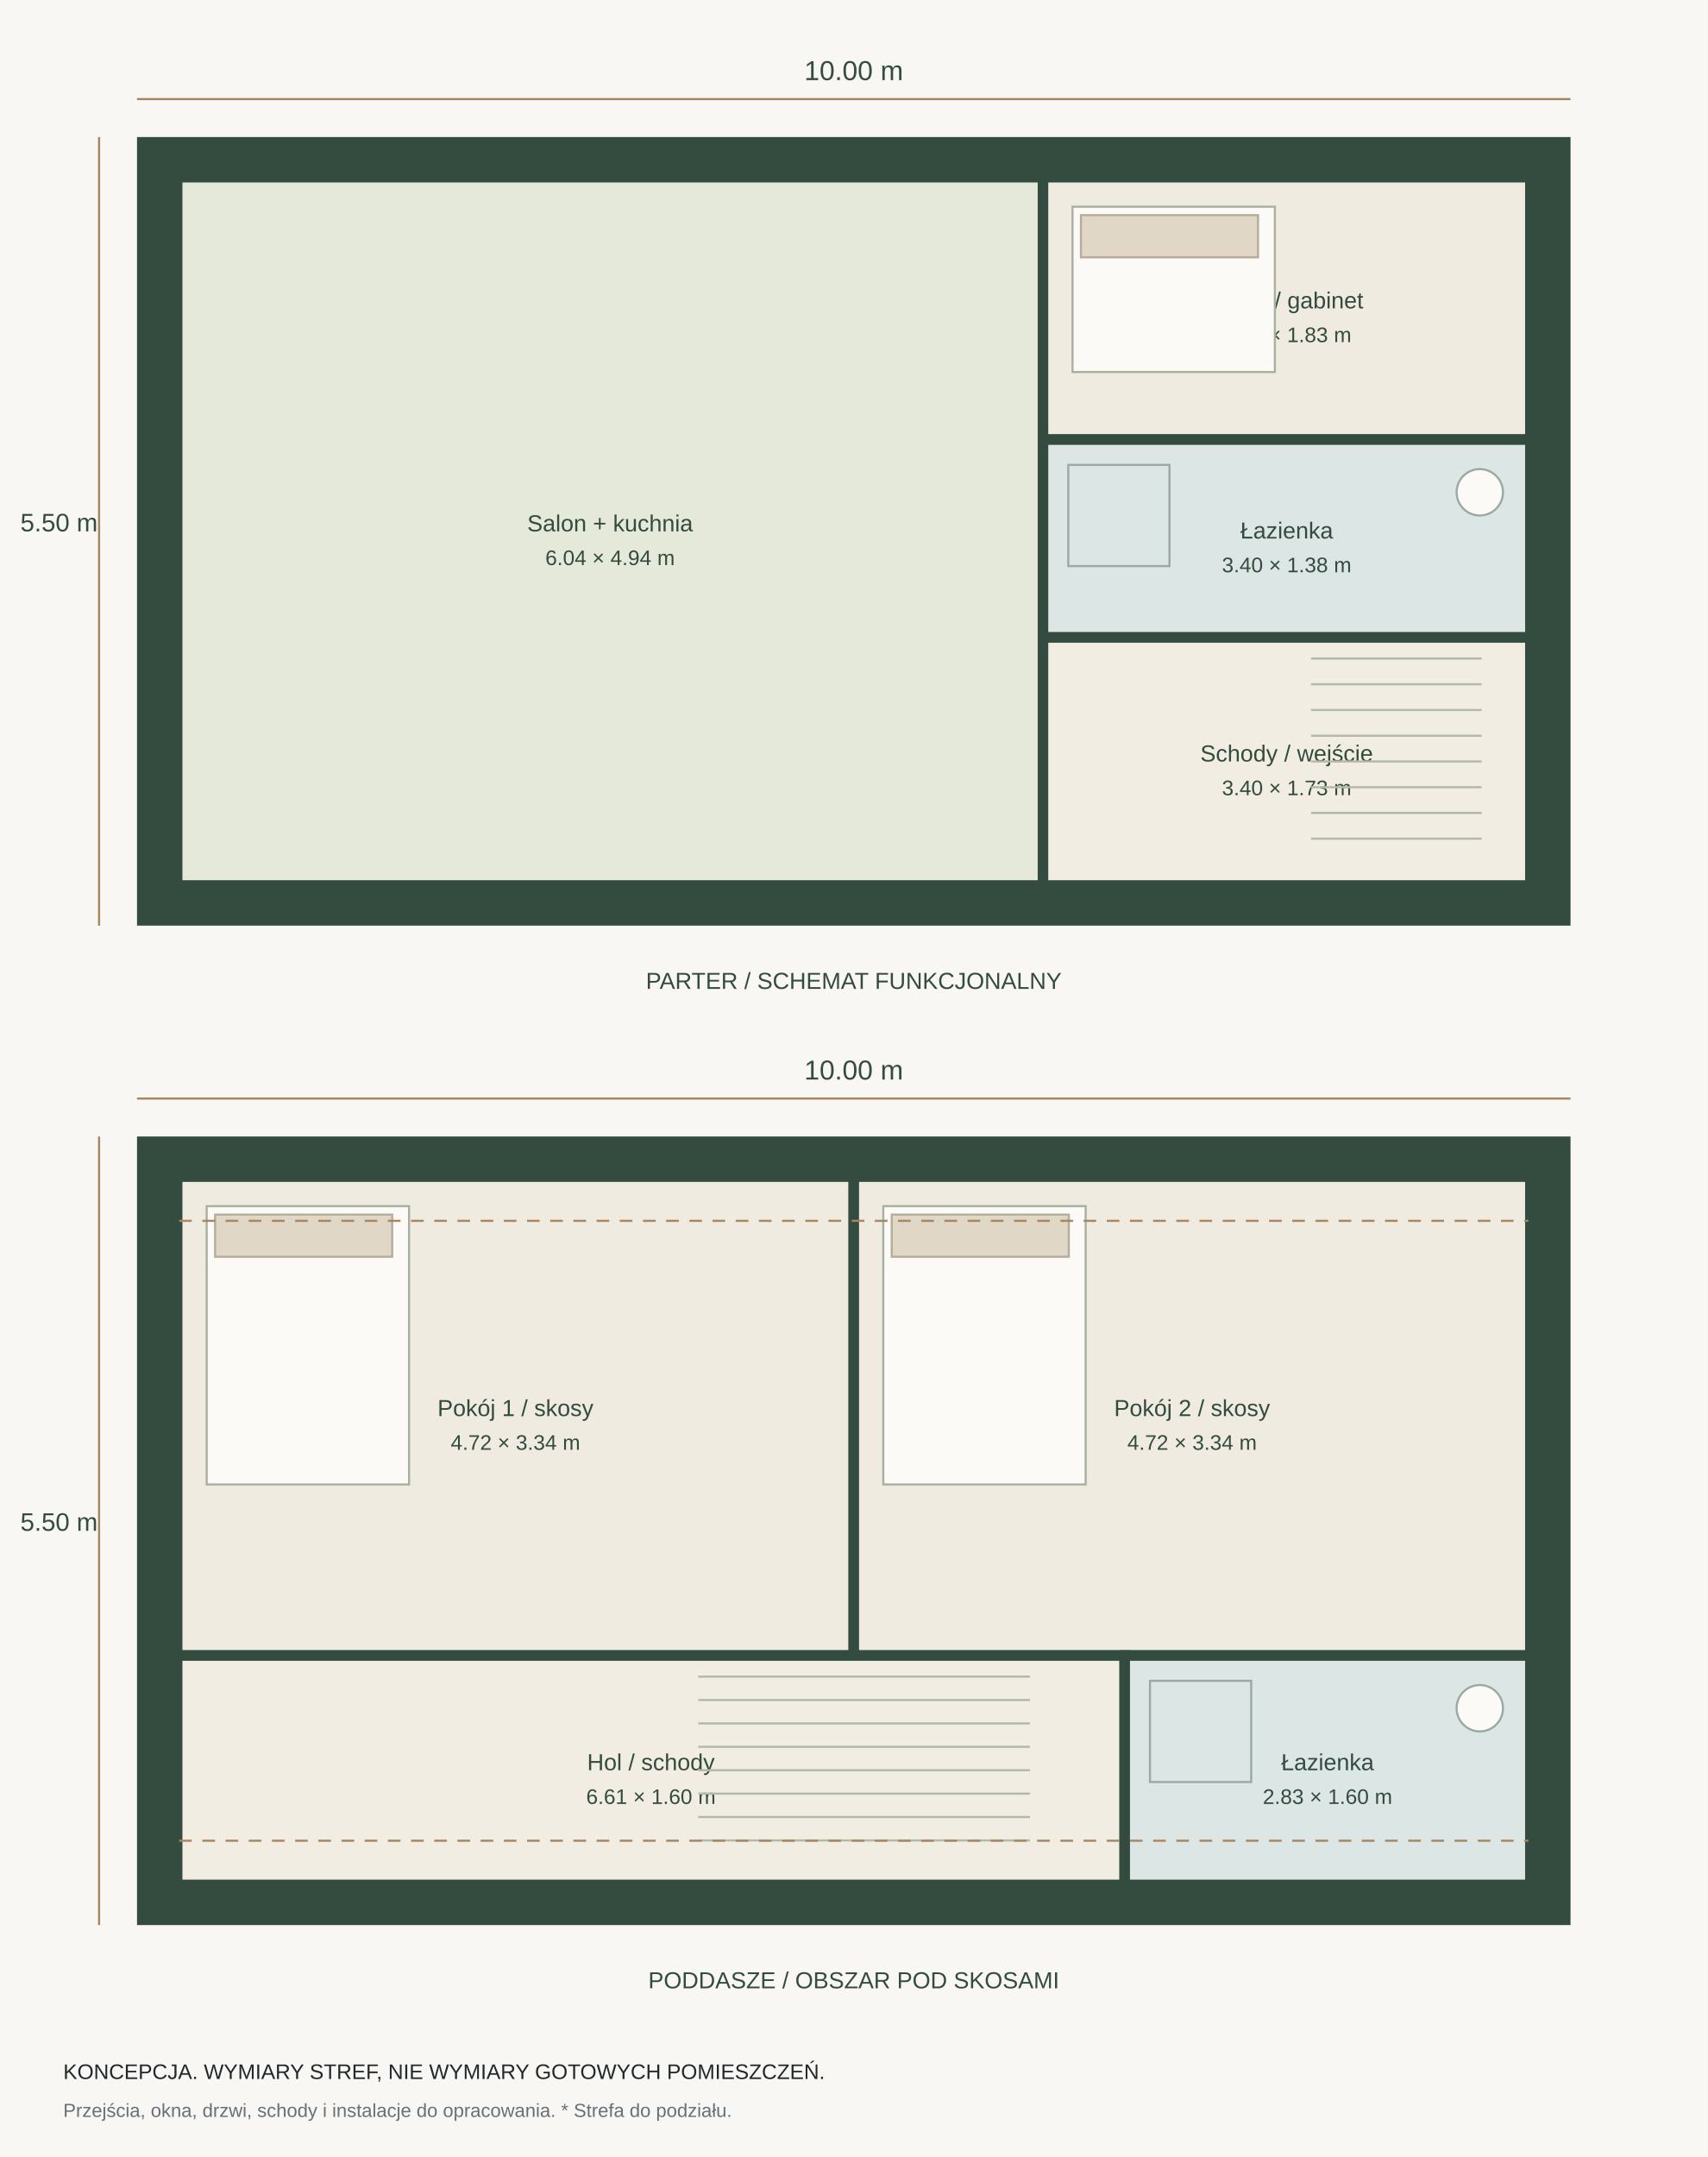
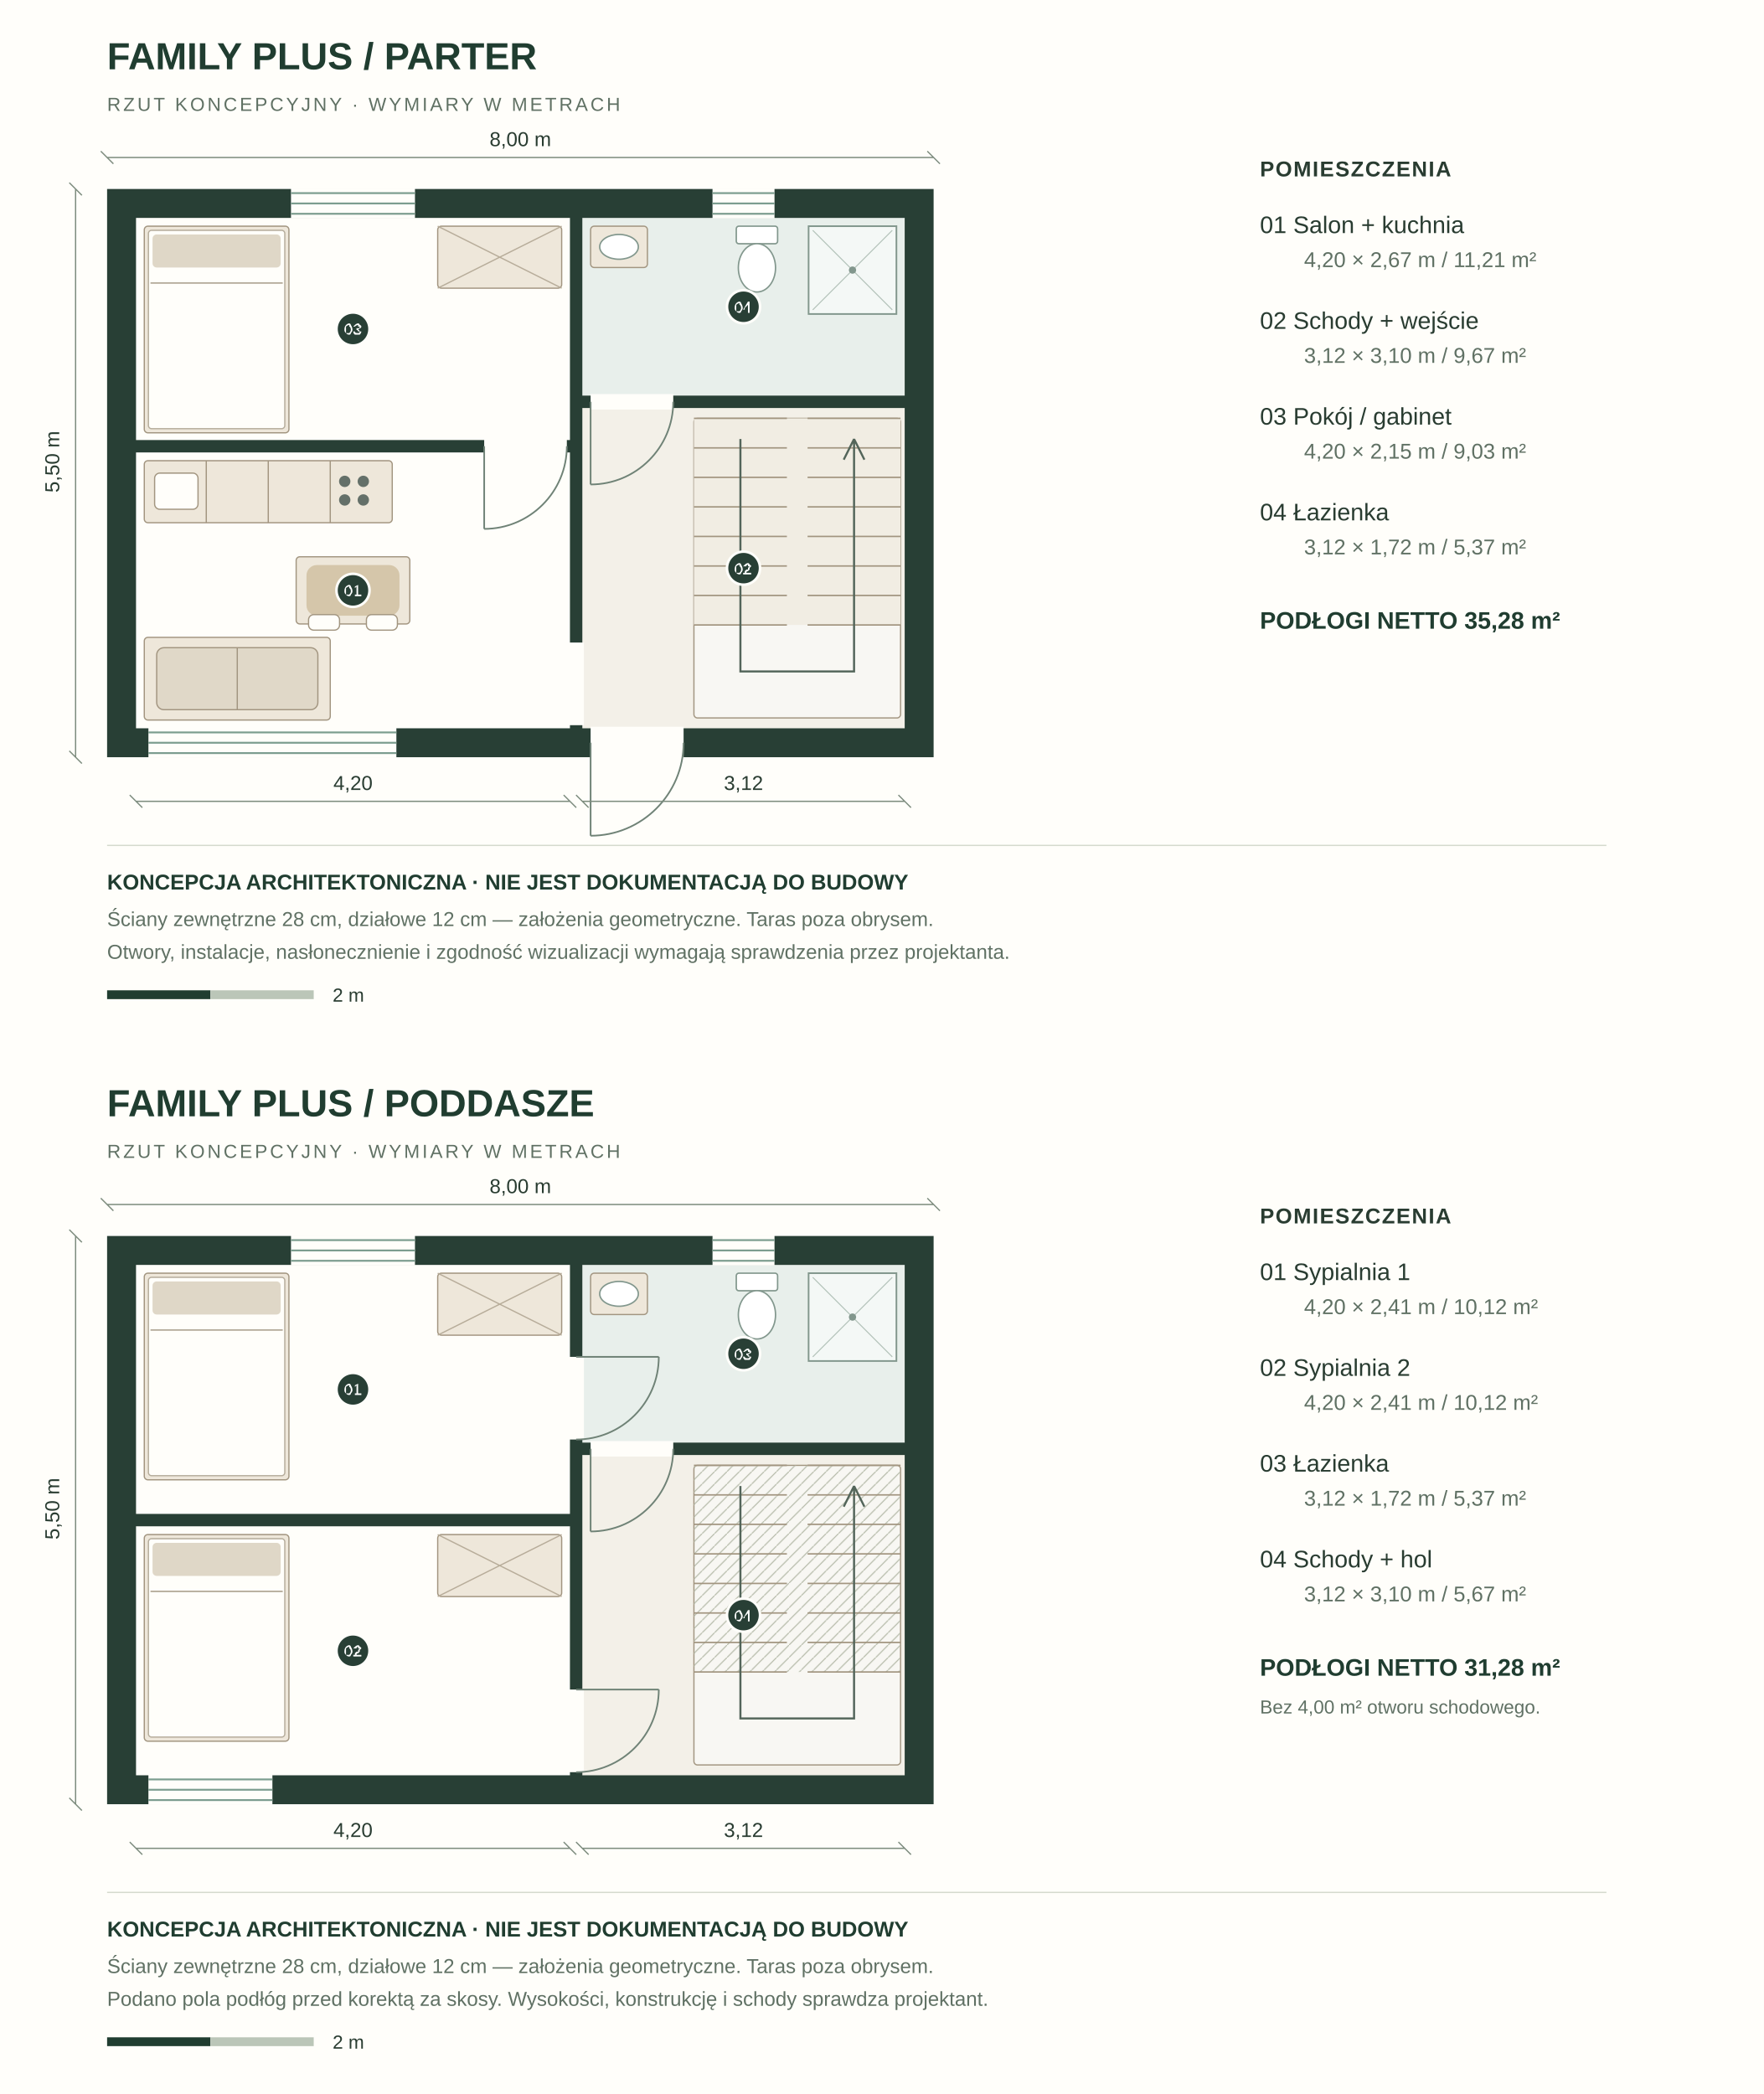
- <svg xmlns="http://www.w3.org/2000/svg" viewBox="0 0 810 1023" role="img">
-   <rect width="100%" height="100%" fill="#f8f7f3" />
-   <rect x="65" y="65" width="680" height="374" fill="#344b3f" />
-   <rect x="84.04" y="84.04" width="410.72" height="335.92" fill="#e4e9da" stroke="#344b3f" stroke-width="5" />
-   <text x="289.4" y="252" font-family="Arial,sans-serif" font-size="11" fill="#344b3f" text-anchor="middle">Salon + kuchnia</text>
-   <text x="289.4" y="268" font-family="Arial,sans-serif" font-size="10" fill="#344b3f" text-anchor="middle">6.04 × 4.94 m</text>
-   <rect x="494.76" y="84.04" width="231.2" height="124.44" fill="#f0ebe0" stroke="#344b3f" stroke-width="5" />
-   <text x="610.36" y="146.26" font-family="Arial,sans-serif" font-size="11" fill="#344b3f" text-anchor="middle">Pokój / gabinet</text>
-   <text x="610.36" y="162.26" font-family="Arial,sans-serif" font-size="10" fill="#344b3f" text-anchor="middle">3.40 × 1.83 m</text>
-   <rect x="508.76" y="98.04" width="96" height="78.4" fill="#fbfaf7" stroke="#a8b19f" stroke-width="1" />
-   <rect x="512.76" y="102.04" width="84" height="20" fill="#e0d7c6" stroke="#b5ad9b" />
-   <rect x="494.76" y="208.48" width="231.2" height="93.84" fill="#dce6e4" stroke="#344b3f" stroke-width="5" />
-   <text x="610.36" y="255.4" font-family="Arial,sans-serif" font-size="11" fill="#344b3f" text-anchor="middle">Łazienka</text>
-   <text x="610.36" y="271.4" font-family="Arial,sans-serif" font-size="10" fill="#344b3f" text-anchor="middle">3.40 × 1.38 m</text>
-   <rect x="506.76" y="220.48" width="48" height="48" fill="none" stroke="#99aaa4" />
-   <circle cx="701.96" cy="233.48" r="11" fill="#fbfaf7" stroke="#99aaa4" />
-   <rect x="494.76" y="302.32" width="231.2" height="117.64" fill="#f1ede3" stroke="#344b3f" stroke-width="5" />
-   <text x="610.36" y="361.14" font-family="Arial,sans-serif" font-size="11" fill="#344b3f" text-anchor="middle">Schody / wejście</text>
-   <text x="610.36" y="377.14" font-family="Arial,sans-serif" font-size="10" fill="#344b3f" text-anchor="middle">3.40 × 1.73 m</text>
-   <path d="M621.92 312.32h80.92" stroke="#b3b9a9" />
-   <path d="M621.92 324.53h80.92" stroke="#b3b9a9" />
-   <path d="M621.92 336.73h80.92" stroke="#b3b9a9" />
-   <path d="M621.92 348.94h80.92" stroke="#b3b9a9" />
-   <path d="M621.92 361.14h80.92" stroke="#b3b9a9" />
-   <path d="M621.92 373.35h80.92" stroke="#b3b9a9" />
-   <path d="M621.92 385.55h80.92" stroke="#b3b9a9" />
-   <path d="M621.92 397.76h80.92" stroke="#b3b9a9" />
-   <path d="M65 47h680M47 65v374" stroke="#a78661" fill="none" />
-   <text x="405" y="38" font-family="Arial,sans-serif" font-size="13" fill="#344b3f" text-anchor="middle">10.00 m</text>
-   <text x="28" y="252" font-family="Arial,sans-serif" font-size="12" fill="#344b3f" text-anchor="middle">5.50 m</text>
-   <text x="405" y="469" font-family="Arial,sans-serif" font-size="11" fill="#344b3f" text-anchor="middle">PARTER / SCHEMAT FUNKCJONALNY</text>
-   <rect x="65" y="539" width="680" height="374" fill="#344b3f" />
-   <rect x="84.04" y="558.04" width="320.96" height="227.12" fill="#f0ebe0" stroke="#344b3f" stroke-width="5" />
-   <text x="244.52" y="671.6" font-family="Arial,sans-serif" font-size="11" fill="#344b3f" text-anchor="middle">Pokój 1 / skosy</text>
-   <text x="244.52" y="687.6" font-family="Arial,sans-serif" font-size="10" fill="#344b3f" text-anchor="middle">4.72 × 3.34 m</text>
-   <rect x="98.04" y="572.04" width="96" height="132" fill="#fbfaf7" stroke="#a8b19f" stroke-width="1" />
-   <rect x="102.04" y="576.04" width="84" height="20" fill="#e0d7c6" stroke="#b5ad9b" />
-   <rect x="405" y="558.04" width="320.96" height="227.12" fill="#f0ebe0" stroke="#344b3f" stroke-width="5" />
-   <text x="565.48" y="671.6" font-family="Arial,sans-serif" font-size="11" fill="#344b3f" text-anchor="middle">Pokój 2 / skosy</text>
-   <text x="565.48" y="687.6" font-family="Arial,sans-serif" font-size="10" fill="#344b3f" text-anchor="middle">4.72 × 3.34 m</text>
-   <rect x="419" y="572.04" width="96" height="132" fill="#fbfaf7" stroke="#a8b19f" stroke-width="1" />
-   <rect x="423" y="576.04" width="84" height="20" fill="#e0d7c6" stroke="#b5ad9b" />
-   <rect x="84.04" y="785.16" width="449.48" height="108.8" fill="#f1ede3" stroke="#344b3f" stroke-width="5" />
-   <text x="308.78" y="839.56" font-family="Arial,sans-serif" font-size="11" fill="#344b3f" text-anchor="middle">Hol / schody</text>
-   <text x="308.78" y="855.56" font-family="Arial,sans-serif" font-size="10" fill="#344b3f" text-anchor="middle">6.61 × 1.60 m</text>
-   <path d="M331.25 795.16h157.32" stroke="#b3b9a9" />
-   <path d="M331.25 806.26h157.32" stroke="#b3b9a9" />
-   <path d="M331.25 817.36h157.32" stroke="#b3b9a9" />
-   <path d="M331.25 828.46h157.32" stroke="#b3b9a9" />
-   <path d="M331.25 839.56h157.32" stroke="#b3b9a9" />
-   <path d="M331.25 850.66h157.32" stroke="#b3b9a9" />
-   <path d="M331.25 861.76h157.32" stroke="#b3b9a9" />
-   <path d="M331.25 872.86h157.32" stroke="#b3b9a9" />
-   <rect x="533.52" y="785.16" width="192.44" height="108.8" fill="#dce6e4" stroke="#344b3f" stroke-width="5" />
-   <text x="629.74" y="839.56" font-family="Arial,sans-serif" font-size="11" fill="#344b3f" text-anchor="middle">Łazienka</text>
-   <text x="629.74" y="855.56" font-family="Arial,sans-serif" font-size="10" fill="#344b3f" text-anchor="middle">2.83 × 1.60 m</text>
-   <rect x="545.52" y="797.16" width="48" height="48" fill="none" stroke="#99aaa4" />
-   <circle cx="701.96" cy="810.16" r="11" fill="#fbfaf7" stroke="#99aaa4" />
-   <path d="M85 579h640M85 873h640" stroke="#a78661" stroke-dasharray="6 5" fill="none" />
-   <path d="M65 521h680M47 539v374" stroke="#a78661" fill="none" />
-   <text x="405" y="512" font-family="Arial,sans-serif" font-size="13" fill="#344b3f" text-anchor="middle">10.00 m</text>
-   <text x="28" y="726" font-family="Arial,sans-serif" font-size="12" fill="#344b3f" text-anchor="middle">5.50 m</text>
-   <text x="405" y="943" font-family="Arial,sans-serif" font-size="11" fill="#344b3f" text-anchor="middle">PODDASZE / OBSZAR POD SKOSAMI</text>
-   <text x="30" y="986" font-family="Arial" font-size="10" fill="#20282b">KONCEPCJA. WYMIARY STREF, NIE WYMIARY GOTOWYCH POMIESZCZEŃ.</text>
-   <text x="30" y="1004" font-family="Arial" font-size="9" fill="#667078">Przejścia, okna, drzwi, schody i instalacje do opracowania. * Strefa do podziału.</text>
+ <svg xmlns="http://www.w3.org/2000/svg" viewBox="0 0 1400 1662" role="img" aria-labelledby="title desc">
+   <defs>
+     <pattern id="hatch" width=".12" height=".12" patternUnits="userSpaceOnUse">
+       <path d="M0 .12L.12 0" stroke="#b6bbaa" stroke-width=".01" />
+     </pattern>
+   </defs>
+   <rect width="100%" height="100%" fill="#fffefa" />
+   <g font-family="Arial, sans-serif" fill="#293c31">
+     <g transform="translate(0 0)">
+       <text x="85" y="55" font-size="30" font-weight="600" fill="#203d30">FAMILY PLUS / PARTER</text>
+       <text x="85" y="88" font-size="15" letter-spacing="2" fill="#607164">RZUT KONCEPCYJNY · WYMIARY W METRACH</text>
+       <g transform="translate(85 150) scale(82)">
+         <rect x="0" y="0" width="8" height="5.5" fill="#283f35" />
+         <rect x="0.28" y="2.55" width="4.2" height="2.67" fill="#fffefa" />
+         <rect x="4.6" y="2.12" width="3.12" height="3.1" fill="#f3f0e8" />
+         <rect x="0.28" y="0.28" width="4.2" height="2.15" fill="#fffefa" />
+         <rect x="4.6" y="0.28" width="3.12" height="1.72" fill="#e8efeb" />
+         <path d="M0.4 5.36h2.4" stroke="#fffefa" stroke-width=".29" />
+         <path d="M0.4 5.26h2.4" stroke="#7c9d8f" stroke-width=".018" />
+         <path d="M0.4 5.36h2.4" stroke="#7c9d8f" stroke-width=".018" />
+         <path d="M0.4 5.46h2.4" stroke="#7c9d8f" stroke-width=".018" />
+         <path d="M1.78 0.14h1.2" stroke="#fffefa" stroke-width=".29" />
+         <path d="M1.78 0.04h1.2" stroke="#7c9d8f" stroke-width=".018" />
+         <path d="M1.78 0.14h1.2" stroke="#7c9d8f" stroke-width=".018" />
+         <path d="M1.78 0.24h1.2" stroke="#7c9d8f" stroke-width=".018" />
+         <path d="M5.86 0.14h0.6" stroke="#fffefa" stroke-width=".29" />
+         <path d="M5.86 0.04h0.6" stroke="#7c9d8f" stroke-width=".018" />
+         <path d="M5.86 0.14h0.6" stroke="#7c9d8f" stroke-width=".018" />
+         <path d="M5.86 0.24h0.6" stroke="#7c9d8f" stroke-width=".018" />
+         <path d="M4.54 4.39v0.8" stroke="#fffefa" stroke-width=".15" />
+         <path d="M4.68 2.06h0.8" stroke="#fffefa" stroke-width=".15" />
+         <path d="M4.68 2.06v0.8M5.48 2.06a0.8 0.8 0 0 1 -0.8 0.8" fill="none" stroke="#6f8276" stroke-width=".016" />
+         <path d="M3.65 2.49h0.8" stroke="#fffefa" stroke-width=".15" />
+         <path d="M3.65 2.49v0.8M4.45 2.49a0.8 0.8 0 0 1 -0.8 0.8" fill="none" stroke="#6f8276" stroke-width=".016" />
+         <path d="M4.68 5.36h0.9" stroke="#fffefa" stroke-width=".31" />
+         <path d="M4.68 5.36v0.9M5.58 5.36a0.9 0.9 0 0 1 -0.9 0.9" fill="none" stroke="#6f8276" stroke-width=".016" />
+         <g data-furniture="kitchen">
+           <rect x="0.36" y="2.63" width="2.4" height="0.6" rx=".035" fill="#eee7da" stroke="#a29580" stroke-width=".012" />
+           <path d="M0.96 2.63v0.6" stroke="#a29580" stroke-width=".012" />
+           <path d="M1.56 2.63v0.6" stroke="#a29580" stroke-width=".012" />
+           <path d="M2.16 2.63v0.6" stroke="#a29580" stroke-width=".012" />
+           <rect x="0.46" y="2.75" width="0.42" height="0.35" rx=".05" fill="#fffefa" stroke="#a29580" stroke-width=".012" />
+           <circle cx="2.3" cy="2.83" r=".055" fill="#647069" />
+           <circle cx="2.48" cy="2.83" r=".055" fill="#647069" />
+           <circle cx="2.3" cy="3.01" r=".055" fill="#647069" />
+           <circle cx="2.48" cy="3.01" r=".055" fill="#647069" />
+         </g>
+         <g data-furniture="sofa">
+           <rect x="0.36" y="4.34" width="1.8" height="0.8" rx=".035" fill="#eee7da" stroke="#a29580" stroke-width=".012" />
+           <rect x="0.48" y="4.44" width="1.56" height="0.6" rx=".07" fill="#e0d8c8" stroke="#a29580" stroke-width=".012" />
+           <path d="M1.26 4.44v0.6" stroke="#a29580" stroke-width=".012" />
+         </g>
+         <g data-furniture="table">
+           <rect x="1.83" y="3.56" width="1.1" height="0.65" rx=".035" fill="#eee7da" stroke="#a29580" stroke-width=".012" />
+           <rect x="1.93" y="3.64" width="0.9" height="0.49" rx=".10" fill="#d5c6aa" />
+           <rect x="1.95" y="4.12" width="0.3" height="0.15" rx=".05" fill="#fffefa" stroke="#a29580" stroke-width=".012" />
+           <rect x="2.51" y="4.12" width="0.3" height="0.15" rx=".05" fill="#fffefa" stroke="#a29580" stroke-width=".012" />
+         </g>
+         <g data-furniture="stairs">
+           <rect x="5.68" y="2.22" width="2" height="2.9" rx=".035" fill="#f8f7f3" stroke="#a29580" stroke-width=".012" />
+           <rect x="5.68" y="2.22" width="2" height="2" fill="#f1ede3" />
+           <path d="M5.68 2.22h.90M6.78 2.22h.90" stroke="#a29580" stroke-width=".014" />
+           <path d="M5.68 2.506h.90M6.78 2.506h.90" stroke="#a29580" stroke-width=".014" />
+           <path d="M5.68 2.791h.90M6.78 2.791h.90" stroke="#a29580" stroke-width=".014" />
+           <path d="M5.68 3.077h.90M6.78 3.077h.90" stroke="#a29580" stroke-width=".014" />
+           <path d="M5.68 3.363h.90M6.78 3.363h.90" stroke="#a29580" stroke-width=".014" />
+           <path d="M5.68 3.649h.90M6.78 3.649h.90" stroke="#a29580" stroke-width=".014" />
+           <path d="M5.68 3.934h.90M6.78 3.934h.90" stroke="#a29580" stroke-width=".014" />
+           <path d="M5.68 4.22h.90M6.78 4.22h.90" stroke="#a29580" stroke-width=".014" />
+           <path d="M6.13 2.42v2.25h1.10V2.42l-.10 .20m.10-.20 .10 .20" fill="none" stroke="#53655a" stroke-width=".02" />
+         </g>
+         <g data-furniture="bed">
+           <rect x="0.36" y="0.36" width="1.4" height="2" rx=".035" fill="#eee7da" stroke="#a29580" stroke-width=".012" />
+           <rect x="0.4" y="0.4" width="1.32" height="1.92" rx=".03" fill="#fffefa" stroke="#b5ac9b" stroke-width=".012" />
+           <rect x="0.44" y="0.44" width="1.24" height="0.32" rx=".04" fill="#dfd7c7" />
+           <path d="M0.42 0.91h1.28" stroke="#b5ac9b" stroke-width=".015" />
+         </g>
+         <g data-furniture="wardrobe">
+           <rect x="3.2" y="0.36" width="1.2" height="0.6" rx=".035" fill="#eee7da" stroke="#a29580" stroke-width=".012" />
+           <path d="M3.2 0.36l1.2 0.6m-1.2 0l1.2 -0.6" stroke="#b7ac99" stroke-width=".012" />
+         </g>
+         <g data-furniture="shower">
+           <rect x="6.79" y="0.36" width="0.85" height="0.85" fill="#f4f8f6" stroke="#82978d" stroke-width=".016" />
+           <path d="M6.83 0.4l0.77 0.77m-0.77 0l0.77 -0.77" stroke="#b3c3ba" stroke-width=".01" />
+           <circle cx="7.215" cy="0.785" r=".035" fill="#82978d" />
+         </g>
+         <g data-furniture="wc">
+           <rect x="6.09" y="0.36" width="0.4" height="0.17" rx=".025" fill="white" stroke="#82978d" stroke-width=".014" />
+           <ellipse cx="6.29" cy="0.763" rx="0.18" ry="0.234" fill="white" stroke="#82978d" stroke-width=".014" />
+         </g>
+         <g data-furniture="basin">
+           <rect x="4.68" y="0.36" width="0.55" height="0.4" rx=".035" fill="#eee7da" stroke="#a29580" stroke-width=".012" />
+           <ellipse cx="4.955" cy="0.56" rx="0.187" ry="0.12" fill="white" stroke="#82978d" stroke-width=".014" />
+         </g>
+         <circle cx="2.38" cy="3.885" r=".16" fill="#283f35" stroke="#fffefa" stroke-width=".025" />
+         <text x="2.38" y="3.94" font-size="0.15" text-anchor="middle" fill="white">01</text>
+         <circle cx="6.16" cy="3.67" r=".16" fill="#283f35" stroke="#fffefa" stroke-width=".025" />
+         <text x="6.16" y="3.73" font-size="0.15" text-anchor="middle" fill="white">02</text>
+         <circle cx="2.38" cy="1.355" r=".16" fill="#283f35" stroke="#fffefa" stroke-width=".025" />
+         <text x="2.38" y="1.41" font-size="0.15" text-anchor="middle" fill="white">03</text>
+         <circle cx="6.16" cy="1.14" r=".16" fill="#283f35" stroke="#fffefa" stroke-width=".025" />
+         <text x="6.16" y="1.2" font-size="0.15" text-anchor="middle" fill="white">04</text>
+       </g>
+       <path d="M85 125L741 125M80 120l10 10M736 120l10 10" stroke="#7d8c7e" fill="none" />
+       <text x="413" y="116" font-size="16" text-anchor="middle">8,00 m</text>
+       <path d="M60 150L60 601M55 145l10 10M55 596l10 10" stroke="#7d8c7e" fill="none" />
+       <text x="47" y="366.5" font-size="16" text-anchor="middle" transform="rotate(-90 47 366.5)">5,50 m</text>
+       <path d="M107.96 636L452.36 636M102.96 631l10 10M447.36 631l10 10" stroke="#7d8c7e" fill="none" />
+       <text x="280.16" y="627" font-size="16" text-anchor="middle">4,20</text>
+       <path d="M462.2 636L718.04 636M457.2 631l10 10M713.04 631l10 10" stroke="#7d8c7e" fill="none" />
+       <text x="590.12" y="627" font-size="16" text-anchor="middle">3,12</text>
+       <text x="1000" y="140" font-size="17" font-weight="600" letter-spacing="1">POMIESZCZENIA</text>
+       <text x="1000" y="185" font-size="19" font-weight="500">01   Salon + kuchnia</text>
+       <text x="1035" y="212" font-size="17" fill="#607164">4,20 × 2,67 m   /   11,21 m²</text>
+       <text x="1000" y="261" font-size="19" font-weight="500">02   Schody + wejście</text>
+       <text x="1035" y="288" font-size="17" fill="#607164">3,12 × 3,10 m   /   9,67 m²</text>
+       <text x="1000" y="337" font-size="19" font-weight="500">03   Pokój / gabinet</text>
+       <text x="1035" y="364" font-size="17" fill="#607164">4,20 × 2,15 m   /   9,03 m²</text>
+       <text x="1000" y="413" font-size="19" font-weight="500">04   Łazienka</text>
+       <text x="1035" y="440" font-size="17" fill="#607164">3,12 × 1,72 m   /   5,37 m²</text>
+       <text x="1000" y="499" font-size="19" font-weight="600" fill="#203d30">PODŁOGI NETTO   35,28 m²</text>
+       <path d="M85 671h1190" stroke="#d4dacd" />
+       <text x="85" y="706" font-size="17" font-weight="600" fill="#203d30">KONCEPCJA ARCHITEKTONICZNA · NIE JEST DOKUMENTACJĄ DO BUDOWY</text>
+       <text x="85" y="735" font-size="16" fill="#607164">Ściany zewnętrzne 28 cm, działowe 12 cm — założenia geometryczne. Taras poza obrysem.</text>
+       <text x="85" y="761" font-size="16" fill="#607164">Otwory, instalacje, nasłonecznienie i zgodność wizualizacji wymagają sprawdzenia przez projektanta.</text>
+       <rect x="85" y="786" width="82" height="7" fill="#203d30" />
+       <rect x="167" y="786" width="82" height="7" fill="#bbc6b8" />
+       <text x="264" y="795" font-size="15">2 m</text>
+     </g>
+     <g transform="translate(0 831)">
+       <text x="85" y="55" font-size="30" font-weight="600" fill="#203d30">FAMILY PLUS / PODDASZE</text>
+       <text x="85" y="88" font-size="15" letter-spacing="2" fill="#607164">RZUT KONCEPCYJNY · WYMIARY W METRACH</text>
+       <g transform="translate(85 150) scale(82)">
+         <rect x="0" y="0" width="8" height="5.5" fill="#283f35" />
+         <rect x="0.28" y="0.28" width="4.2" height="2.41" fill="#fffefa" />
+         <rect x="0.28" y="2.81" width="4.2" height="2.41" fill="#fffefa" />
+         <rect x="4.6" y="0.28" width="3.12" height="1.72" fill="#e8efeb" />
+         <rect x="4.6" y="2.12" width="3.12" height="3.1" fill="#f3f0e8" />
+         <path d="M1.78 0.14h1.2" stroke="#fffefa" stroke-width=".29" />
+         <path d="M1.78 0.04h1.2" stroke="#7c9d8f" stroke-width=".018" />
+         <path d="M1.78 0.14h1.2" stroke="#7c9d8f" stroke-width=".018" />
+         <path d="M1.78 0.24h1.2" stroke="#7c9d8f" stroke-width=".018" />
+         <path d="M0.4 5.36h1.2" stroke="#fffefa" stroke-width=".29" />
+         <path d="M0.4 5.26h1.2" stroke="#7c9d8f" stroke-width=".018" />
+         <path d="M0.4 5.36h1.2" stroke="#7c9d8f" stroke-width=".018" />
+         <path d="M0.4 5.46h1.2" stroke="#7c9d8f" stroke-width=".018" />
+         <path d="M5.86 0.14h0.6" stroke="#fffefa" stroke-width=".29" />
+         <path d="M5.86 0.04h0.6" stroke="#7c9d8f" stroke-width=".018" />
+         <path d="M5.86 0.14h0.6" stroke="#7c9d8f" stroke-width=".018" />
+         <path d="M5.86 0.24h0.6" stroke="#7c9d8f" stroke-width=".018" />
+         <path d="M4.68 2.06h0.8" stroke="#fffefa" stroke-width=".15" />
+         <path d="M4.68 2.06v0.8M5.48 2.06a0.8 0.8 0 0 1 -0.8 0.8" fill="none" stroke="#6f8276" stroke-width=".016" />
+         <path d="M4.54 1.17v0.8" stroke="#fffefa" stroke-width=".15" />
+         <path d="M4.54 1.17h0.8M4.54 1.97a0.8 0.8 0 0 0 0.8 -0.8" fill="none" stroke="#6f8276" stroke-width=".016" />
+         <path d="M4.54 4.39v0.8" stroke="#fffefa" stroke-width=".15" />
+         <path d="M4.54 4.39h0.8M4.54 5.19a0.8 0.8 0 0 0 0.8 -0.8" fill="none" stroke="#6f8276" stroke-width=".016" />
+         <g data-furniture="bed">
+           <rect x="0.36" y="0.36" width="1.4" height="2" rx=".035" fill="#eee7da" stroke="#a29580" stroke-width=".012" />
+           <rect x="0.4" y="0.4" width="1.32" height="1.92" rx=".03" fill="#fffefa" stroke="#b5ac9b" stroke-width=".012" />
+           <rect x="0.44" y="0.44" width="1.24" height="0.32" rx=".04" fill="#dfd7c7" />
+           <path d="M0.42 0.91h1.28" stroke="#b5ac9b" stroke-width=".015" />
+         </g>
+         <g data-furniture="wardrobe">
+           <rect x="3.2" y="0.36" width="1.2" height="0.6" rx=".035" fill="#eee7da" stroke="#a29580" stroke-width=".012" />
+           <path d="M3.2 0.36l1.2 0.6m-1.2 0l1.2 -0.6" stroke="#b7ac99" stroke-width=".012" />
+         </g>
+         <g data-furniture="bed">
+           <rect x="0.36" y="2.89" width="1.4" height="2" rx=".035" fill="#eee7da" stroke="#a29580" stroke-width=".012" />
+           <rect x="0.4" y="2.93" width="1.32" height="1.92" rx=".03" fill="#fffefa" stroke="#b5ac9b" stroke-width=".012" />
+           <rect x="0.44" y="2.97" width="1.24" height="0.32" rx=".04" fill="#dfd7c7" />
+           <path d="M0.42 3.44h1.28" stroke="#b5ac9b" stroke-width=".015" />
+         </g>
+         <g data-furniture="wardrobe">
+           <rect x="3.2" y="2.89" width="1.2" height="0.6" rx=".035" fill="#eee7da" stroke="#a29580" stroke-width=".012" />
+           <path d="M3.2 2.89l1.2 0.6m-1.2 0l1.2 -0.6" stroke="#b7ac99" stroke-width=".012" />
+         </g>
+         <g data-furniture="shower">
+           <rect x="6.79" y="0.36" width="0.85" height="0.85" fill="#f4f8f6" stroke="#82978d" stroke-width=".016" />
+           <path d="M6.83 0.4l0.77 0.77m-0.77 0l0.77 -0.77" stroke="#b3c3ba" stroke-width=".01" />
+           <circle cx="7.215" cy="0.785" r=".035" fill="#82978d" />
+         </g>
+         <g data-furniture="wc">
+           <rect x="6.09" y="0.36" width="0.4" height="0.17" rx=".025" fill="white" stroke="#82978d" stroke-width=".014" />
+           <ellipse cx="6.29" cy="0.763" rx="0.18" ry="0.234" fill="white" stroke="#82978d" stroke-width=".014" />
+         </g>
+         <g data-furniture="basin">
+           <rect x="4.68" y="0.36" width="0.55" height="0.4" rx=".035" fill="#eee7da" stroke="#a29580" stroke-width=".012" />
+           <ellipse cx="4.955" cy="0.56" rx="0.187" ry="0.12" fill="white" stroke="#82978d" stroke-width=".014" />
+         </g>
+         <g data-furniture="stairs">
+           <rect x="5.68" y="2.22" width="2" height="2.9" rx=".035" fill="#f8f7f3" stroke="#a29580" stroke-width=".012" />
+           <rect x="5.68" y="2.22" width="2" height="2" fill="url(#hatch)" />
+           <path d="M5.68 2.22h.90M6.78 2.22h.90" stroke="#a29580" stroke-width=".014" />
+           <path d="M5.68 2.506h.90M6.78 2.506h.90" stroke="#a29580" stroke-width=".014" />
+           <path d="M5.68 2.791h.90M6.78 2.791h.90" stroke="#a29580" stroke-width=".014" />
+           <path d="M5.68 3.077h.90M6.78 3.077h.90" stroke="#a29580" stroke-width=".014" />
+           <path d="M5.68 3.363h.90M6.78 3.363h.90" stroke="#a29580" stroke-width=".014" />
+           <path d="M5.68 3.649h.90M6.78 3.649h.90" stroke="#a29580" stroke-width=".014" />
+           <path d="M5.68 3.934h.90M6.78 3.934h.90" stroke="#a29580" stroke-width=".014" />
+           <path d="M5.68 4.22h.90M6.78 4.22h.90" stroke="#a29580" stroke-width=".014" />
+           <path d="M6.13 2.42v2.25h1.10V2.42l-.10 .20m.10-.20 .10 .20" fill="none" stroke="#53655a" stroke-width=".02" />
+         </g>
+         <circle cx="2.38" cy="1.485" r=".16" fill="#283f35" stroke="#fffefa" stroke-width=".025" />
+         <text x="2.38" y="1.54" font-size="0.15" text-anchor="middle" fill="white">01</text>
+         <circle cx="2.38" cy="4.015" r=".16" fill="#283f35" stroke="#fffefa" stroke-width=".025" />
+         <text x="2.38" y="4.07" font-size="0.15" text-anchor="middle" fill="white">02</text>
+         <circle cx="6.16" cy="1.14" r=".16" fill="#283f35" stroke="#fffefa" stroke-width=".025" />
+         <text x="6.16" y="1.2" font-size="0.15" text-anchor="middle" fill="white">03</text>
+         <circle cx="6.16" cy="3.67" r=".16" fill="#283f35" stroke="#fffefa" stroke-width=".025" />
+         <text x="6.16" y="3.73" font-size="0.15" text-anchor="middle" fill="white">04</text>
+       </g>
+       <path d="M85 125L741 125M80 120l10 10M736 120l10 10" stroke="#7d8c7e" fill="none" />
+       <text x="413" y="116" font-size="16" text-anchor="middle">8,00 m</text>
+       <path d="M60 150L60 601M55 145l10 10M55 596l10 10" stroke="#7d8c7e" fill="none" />
+       <text x="47" y="366.5" font-size="16" text-anchor="middle" transform="rotate(-90 47 366.5)">5,50 m</text>
+       <path d="M107.96 636L452.36 636M102.96 631l10 10M447.36 631l10 10" stroke="#7d8c7e" fill="none" />
+       <text x="280.16" y="627" font-size="16" text-anchor="middle">4,20</text>
+       <path d="M462.2 636L718.04 636M457.2 631l10 10M713.04 631l10 10" stroke="#7d8c7e" fill="none" />
+       <text x="590.12" y="627" font-size="16" text-anchor="middle">3,12</text>
+       <text x="1000" y="140" font-size="17" font-weight="600" letter-spacing="1">POMIESZCZENIA</text>
+       <text x="1000" y="185" font-size="19" font-weight="500">01   Sypialnia 1</text>
+       <text x="1035" y="212" font-size="17" fill="#607164">4,20 × 2,41 m   /   10,12 m²</text>
+       <text x="1000" y="261" font-size="19" font-weight="500">02   Sypialnia 2</text>
+       <text x="1035" y="288" font-size="17" fill="#607164">4,20 × 2,41 m   /   10,12 m²</text>
+       <text x="1000" y="337" font-size="19" font-weight="500">03   Łazienka</text>
+       <text x="1035" y="364" font-size="17" fill="#607164">3,12 × 1,72 m   /   5,37 m²</text>
+       <text x="1000" y="413" font-size="19" font-weight="500">04   Schody + hol</text>
+       <text x="1035" y="440" font-size="17" fill="#607164">3,12 × 3,10 m   /   5,67 m²</text>
+       <text x="1000" y="499" font-size="19" font-weight="600" fill="#203d30">PODŁOGI NETTO   31,28 m²</text>
+       <text x="1000" y="529" font-size="15" fill="#607164">Bez 4,00 m² otworu schodowego.</text>
+       <path d="M85 671h1190" stroke="#d4dacd" />
+       <text x="85" y="706" font-size="17" font-weight="600" fill="#203d30">KONCEPCJA ARCHITEKTONICZNA · NIE JEST DOKUMENTACJĄ DO BUDOWY</text>
+       <text x="85" y="735" font-size="16" fill="#607164">Ściany zewnętrzne 28 cm, działowe 12 cm — założenia geometryczne. Taras poza obrysem.</text>
+       <text x="85" y="761" font-size="16" fill="#607164">Podano pola podłóg przed korektą za skosy. Wysokości, konstrukcję i schody sprawdza projektant.</text>
+       <rect x="85" y="786" width="82" height="7" fill="#203d30" />
+       <rect x="167" y="786" width="82" height="7" fill="#bbc6b8" />
+       <text x="264" y="795" font-size="15">2 m</text>
+     </g>
+   </g>
</svg>
